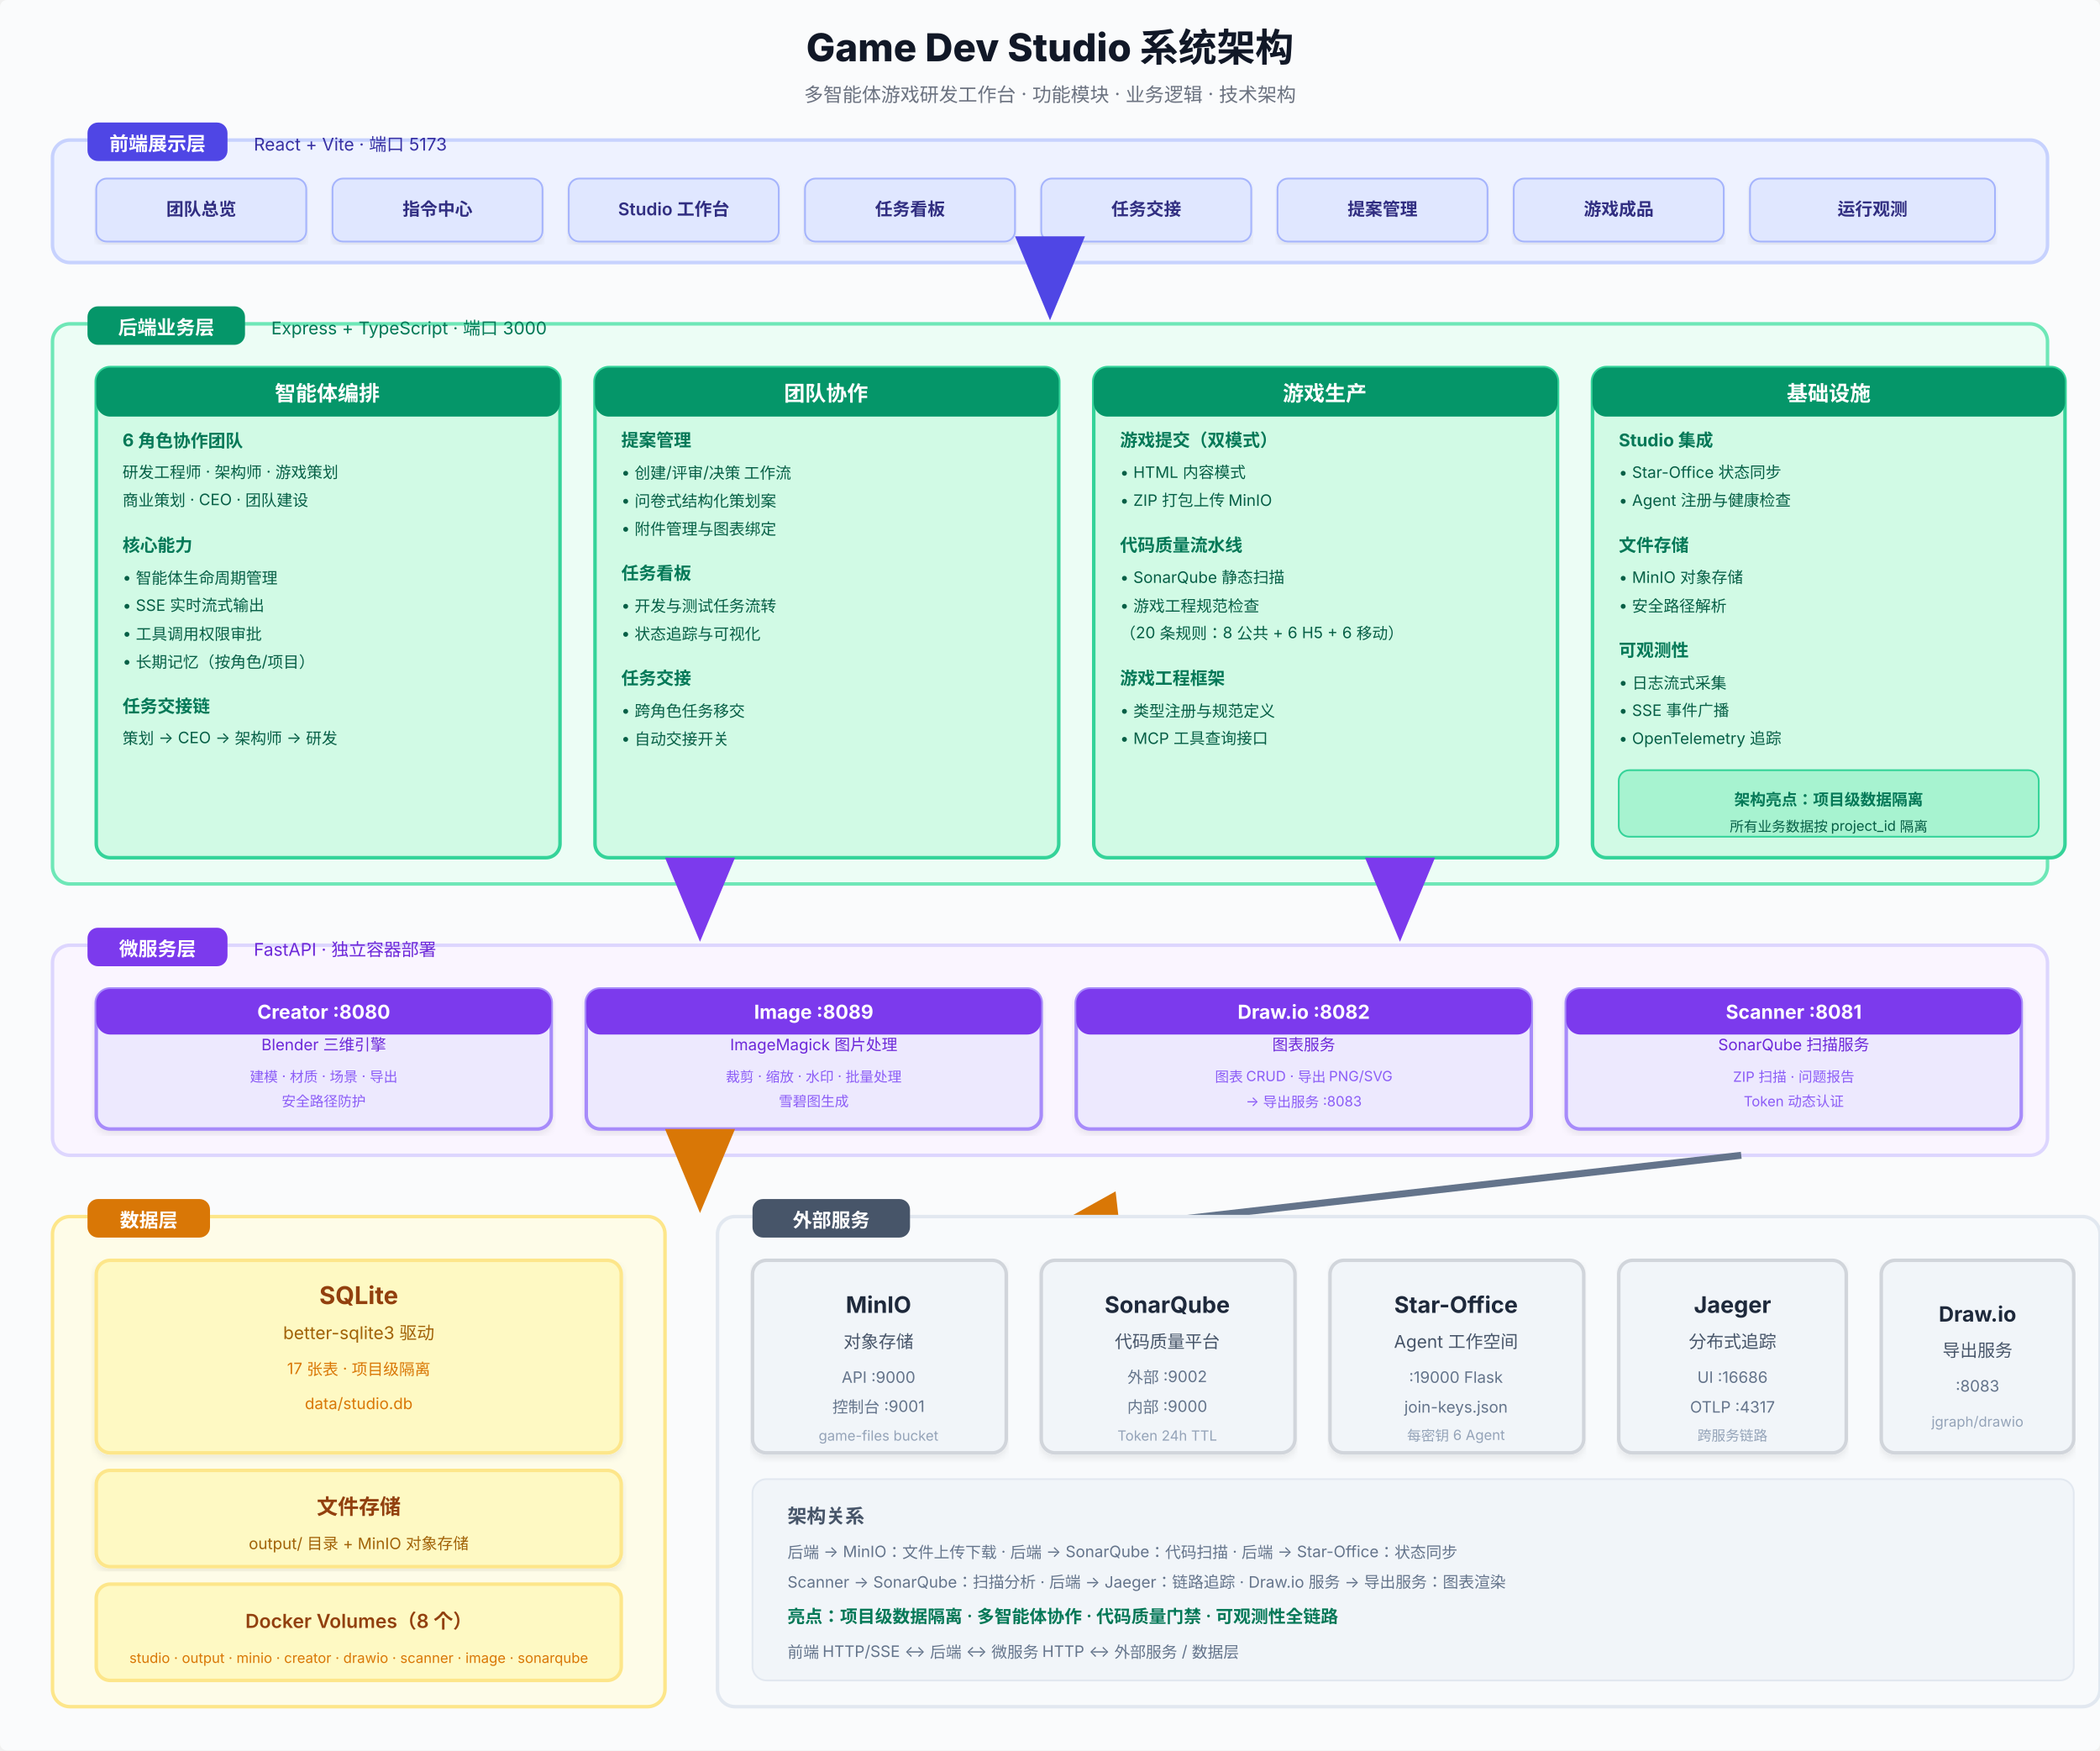
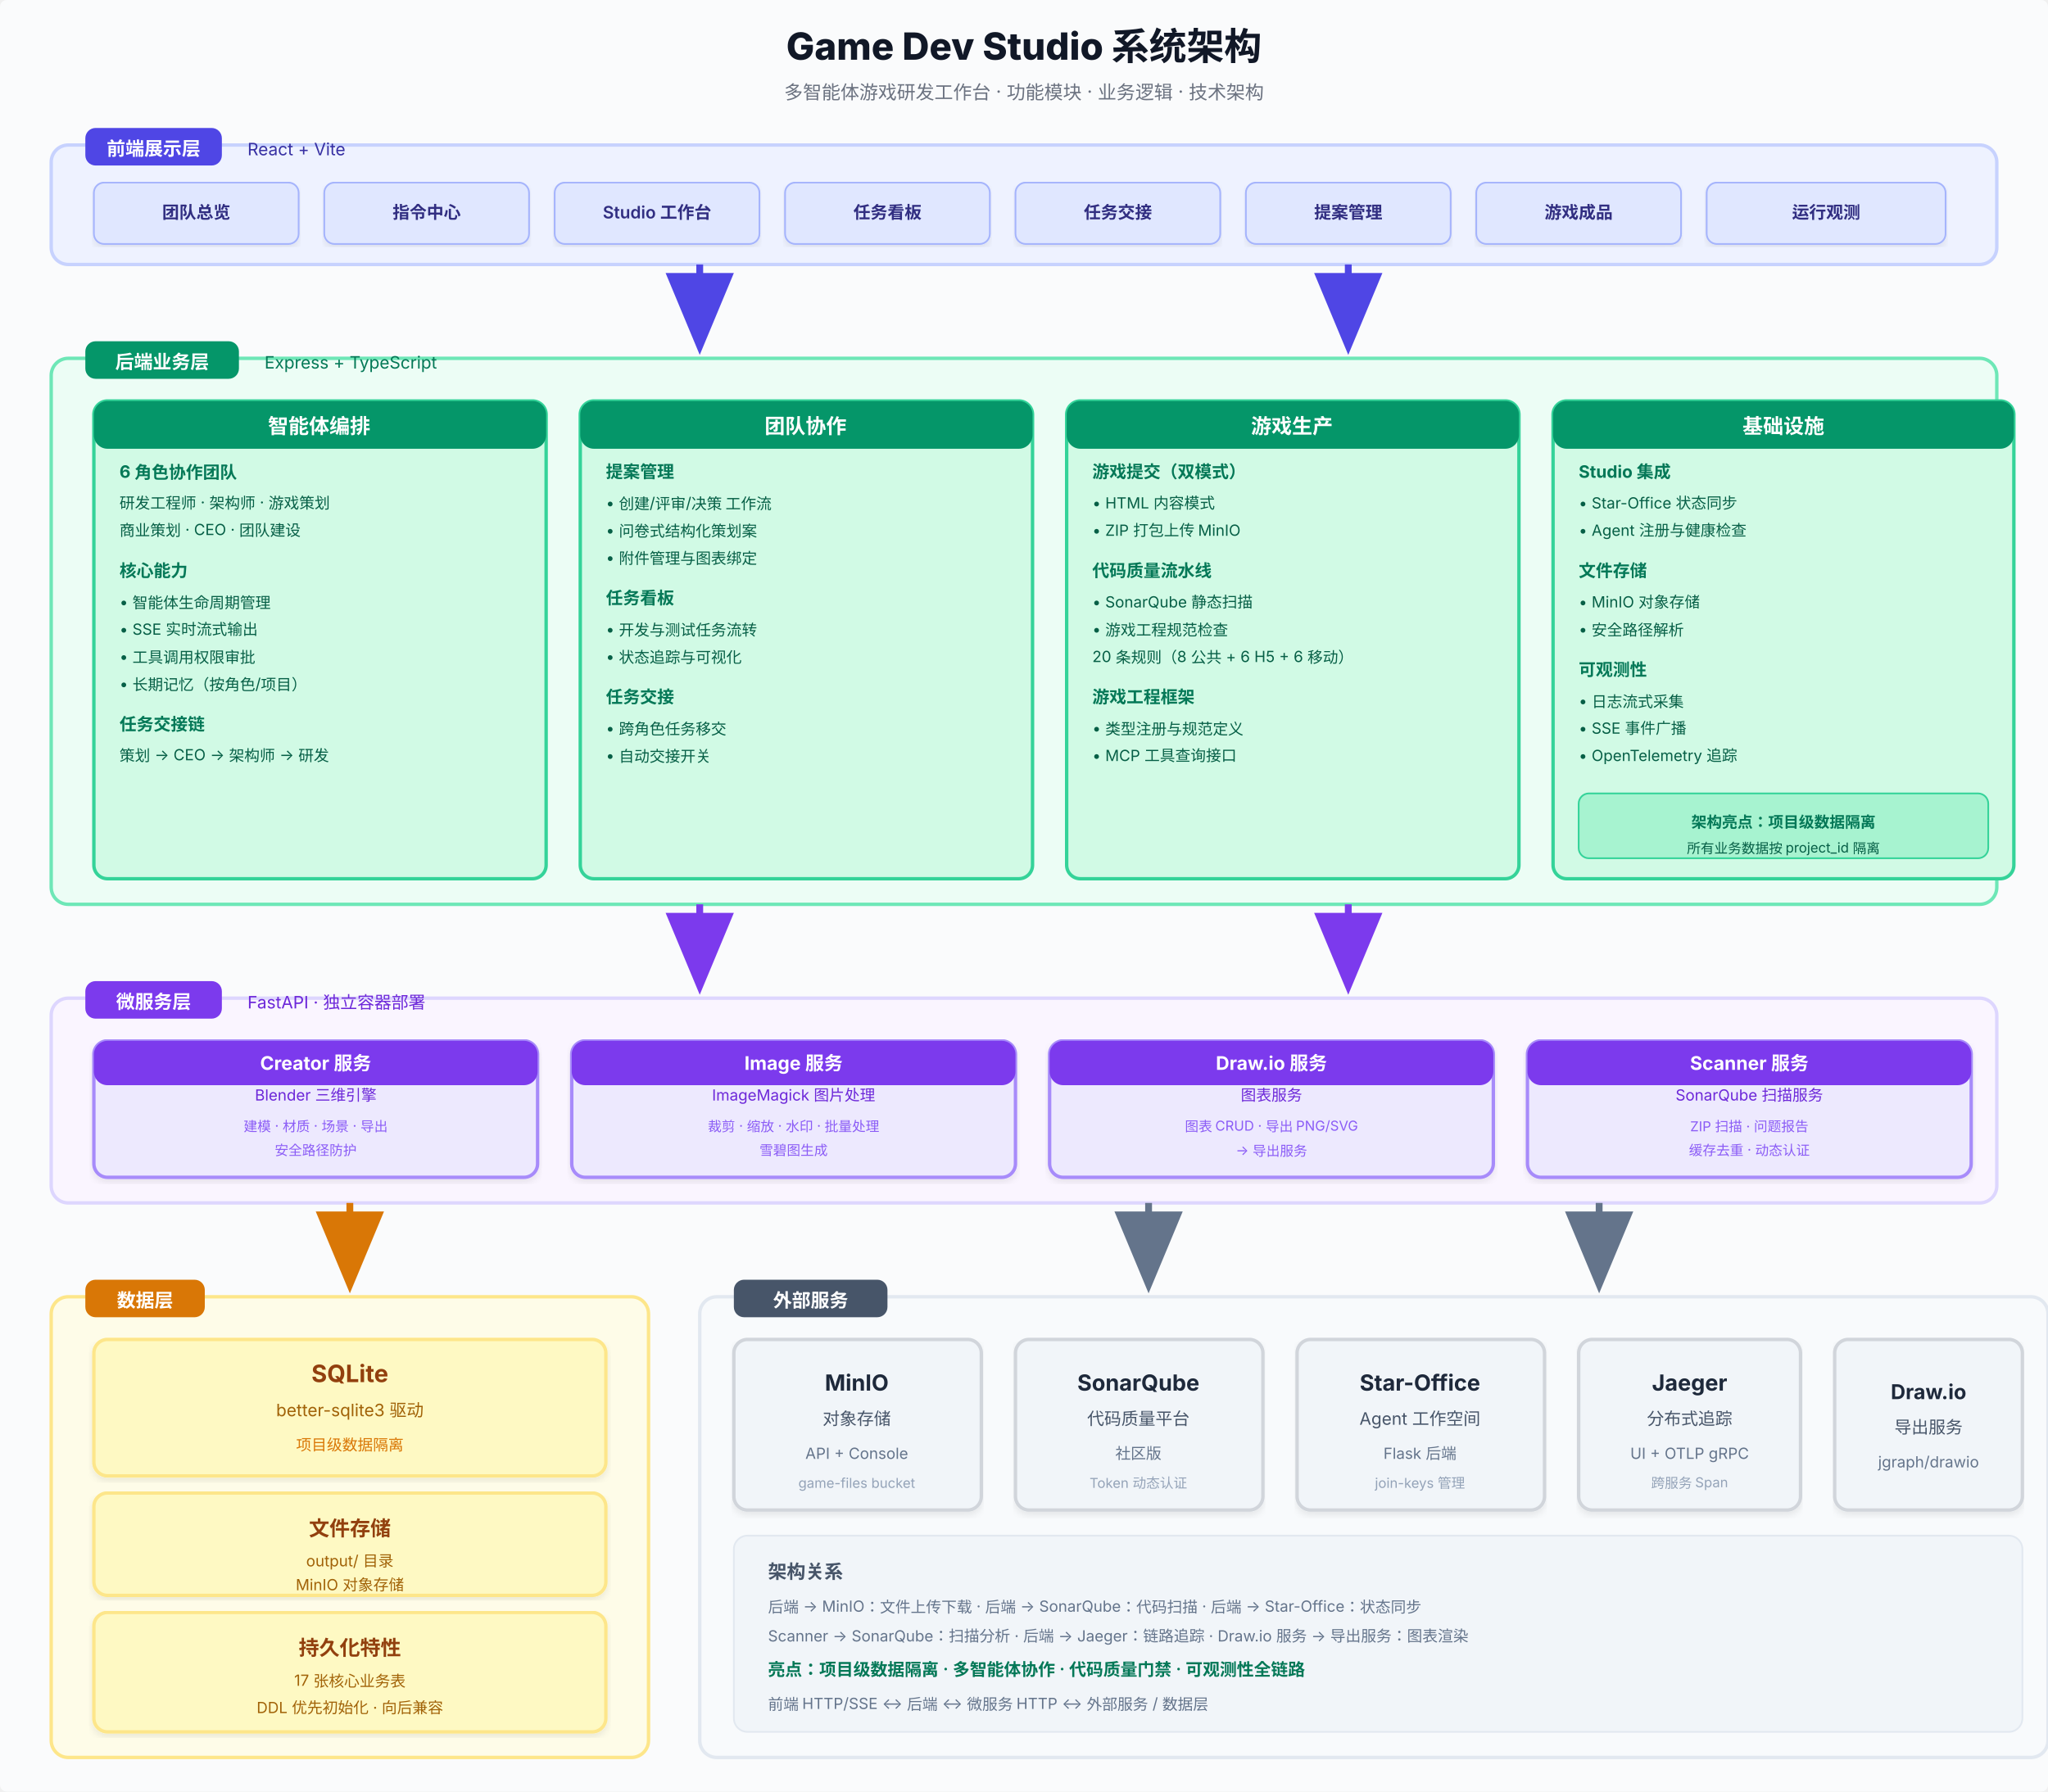
- <svg xmlns="http://www.w3.org/2000/svg" viewBox="0 0 1200 1000" font-family="'Inter', 'PingFang SC', 'Microsoft YaHei', Arial, sans-serif">
+ <svg xmlns="http://www.w3.org/2000/svg" viewBox="0 0 1200 1050" font-family="'Inter', 'PingFang SC', 'Microsoft YaHei', Arial, sans-serif">
  <defs>
-     <marker id="arrowB" markerWidth="12" markerHeight="10" refX="10" refY="5" orient="auto">
+     <marker id="aB" markerWidth="12" markerHeight="10" refX="10" refY="5" orient="auto">
      <path d="M0,0 L12,5 L0,10 Z" fill="#4F46E5" />
    </marker>
-     <marker id="arrowP" markerWidth="12" markerHeight="10" refX="10" refY="5" orient="auto">
+     <marker id="aP" markerWidth="12" markerHeight="10" refX="10" refY="5" orient="auto">
      <path d="M0,0 L12,5 L0,10 Z" fill="#7C3AED" />
    </marker>
-     <marker id="arrowO" markerWidth="12" markerHeight="10" refX="10" refY="5" orient="auto">
+     <marker id="aO" markerWidth="12" markerHeight="10" refX="10" refY="5" orient="auto">
      <path d="M0,0 L12,5 L0,10 Z" fill="#D97706" />
+     </marker>
+     <marker id="aG" markerWidth="12" markerHeight="10" refX="10" refY="5" orient="auto">
+       <path d="M0,0 L12,5 L0,10 Z" fill="#64748B" />
    </marker>
    <filter id="sh" x="-1%" y="-1%" width="102%" height="106%">
      <feDropShadow dx="0" dy="2" stdDeviation="2" flood-opacity="0.08" />
    </filter>
  </defs>
-   <rect width="1200" height="1000" fill="#FAFBFC" rx="4" />
+   <rect width="1200" height="1050" fill="#FAFBFC" rx="4" />
  <text x="600" y="35" text-anchor="middle" font-size="22" font-weight="800" fill="#111827">Game Dev Studio 系统架构</text>
  <text x="600" y="58" text-anchor="middle" font-size="11" fill="#6B7280">多智能体游戏研发工作台 · 功能模块 · 业务逻辑 · 技术架构</text>
-   <g transform="translate(30, 80)">
+   <g transform="translate(30, 85)">
    <rect x="0" y="0" width="1140" height="70" rx="10" fill="#EEF2FF" stroke="#C7D2FE" stroke-width="2" />
    <rect x="20" y="-10" width="80" height="22" rx="6" fill="#4F46E5" />
    <text x="60" y="6" text-anchor="middle" font-size="11" font-weight="700" fill="#FFF">前端展示层</text>
-     <text x="115" y="6" font-size="10" fill="#3730A3">React + Vite · 端口 5173</text>
+     <text x="115" y="6" font-size="10" fill="#3730A3">React + Vite</text>
    <rect x="25" y="22" width="120" height="36" rx="6" fill="#E0E7FF" stroke="#A5B4FC" stroke-width="1" filter="url(#sh)" />
    <text x="85" y="43" text-anchor="middle" font-size="10" font-weight="600" fill="#312E81">团队总览</text>
    <rect x="160" y="22" width="120" height="36" rx="6" fill="#E0E7FF" stroke="#A5B4FC" stroke-width="1" filter="url(#sh)" />
    <text x="220" y="43" text-anchor="middle" font-size="10" font-weight="600" fill="#312E81">指令中心</text>
    <rect x="295" y="22" width="120" height="36" rx="6" fill="#E0E7FF" stroke="#A5B4FC" stroke-width="1" filter="url(#sh)" />
    <text x="355" y="43" text-anchor="middle" font-size="10" font-weight="600" fill="#312E81">Studio 工作台</text>
    <rect x="430" y="22" width="120" height="36" rx="6" fill="#E0E7FF" stroke="#A5B4FC" stroke-width="1" filter="url(#sh)" />
    <text x="490" y="43" text-anchor="middle" font-size="10" font-weight="600" fill="#312E81">任务看板</text>
    <rect x="565" y="22" width="120" height="36" rx="6" fill="#E0E7FF" stroke="#A5B4FC" stroke-width="1" filter="url(#sh)" />
    <text x="625" y="43" text-anchor="middle" font-size="10" font-weight="600" fill="#312E81">任务交接</text>
    <rect x="700" y="22" width="120" height="36" rx="6" fill="#E0E7FF" stroke="#A5B4FC" stroke-width="1" filter="url(#sh)" />
    <text x="760" y="43" text-anchor="middle" font-size="10" font-weight="600" fill="#312E81">提案管理</text>
    <rect x="835" y="22" width="120" height="36" rx="6" fill="#E0E7FF" stroke="#A5B4FC" stroke-width="1" filter="url(#sh)" />
    <text x="895" y="43" text-anchor="middle" font-size="10" font-weight="600" fill="#312E81">游戏成品</text>
    <rect x="970" y="22" width="140" height="36" rx="6" fill="#E0E7FF" stroke="#A5B4FC" stroke-width="1" filter="url(#sh)" />
    <text x="1040" y="43" text-anchor="middle" font-size="10" font-weight="600" fill="#312E81">运行观测</text>
  </g>
-   <line x1="600" y1="150" x2="600" y2="175" stroke="#4F46E5" stroke-width="4" marker-end="url(#arrowB)" />
-   <g transform="translate(30, 185)">
+   <line x1="410" y1="155" x2="410" y2="200" stroke="#4F46E5" stroke-width="4" marker-end="url(#aB)" />
+   <line x1="790" y1="155" x2="790" y2="200" stroke="#4F46E5" stroke-width="4" marker-end="url(#aB)" />
+   <g transform="translate(30, 210)">
    <rect x="0" y="0" width="1140" height="320" rx="10" fill="#ECFDF5" stroke="#6EE7B7" stroke-width="2" />
    <rect x="20" y="-10" width="90" height="22" rx="6" fill="#059669" />
    <text x="65" y="6" text-anchor="middle" font-size="11" font-weight="700" fill="#FFF">后端业务层</text>
-     <text x="125" y="6" font-size="10" fill="#047857">Express + TypeScript · 端口 3000</text>
+     <text x="125" y="6" font-size="10" fill="#047857">Express + TypeScript</text>
    <rect x="25" y="25" width="265" height="280" rx="8" fill="#D1FAE5" stroke="#34D399" stroke-width="2" />
    <rect x="25" y="25" width="265" height="28" rx="8" fill="#059669" />
    <text x="157" y="44" text-anchor="middle" font-size="12" font-weight="700" fill="#FFF">智能体编排</text>
    <text x="40" y="70" font-size="10" font-weight="700" fill="#047857">6 角色协作团队</text>
    <text x="40" y="88" font-size="9" fill="#065F46">研发工程师 · 架构师 · 游戏策划</text>
    <text x="40" y="104" font-size="9" fill="#065F46">商业策划 · CEO · 团队建设</text>
-     <text x="40" y="130" font-size="10" font-weight="700" fill="#047857">核心能力</text>
-     <text x="40" y="148" font-size="9" fill="#065F46">• 智能体生命周期管理</text>
-     <text x="40" y="164" font-size="9" fill="#065F46">• SSE 实时流式输出</text>
-     <text x="40" y="180" font-size="9" fill="#065F46">• 工具调用权限审批</text>
-     <text x="40" y="196" font-size="9" fill="#065F46">• 长期记忆（按角色/项目）</text>
-     <text x="40" y="222" font-size="10" font-weight="700" fill="#047857">任务交接链</text>
-     <text x="40" y="240" font-size="9" fill="#065F46">策划 → CEO → 架构师 → 研发</text>
+     <text x="40" y="128" font-size="10" font-weight="700" fill="#047857">核心能力</text>
+     <text x="40" y="146" font-size="9" fill="#065F46">• 智能体生命周期管理</text>
+     <text x="40" y="162" font-size="9" fill="#065F46">• SSE 实时流式输出</text>
+     <text x="40" y="178" font-size="9" fill="#065F46">• 工具调用权限审批</text>
+     <text x="40" y="194" font-size="9" fill="#065F46">• 长期记忆（按角色/项目）</text>
+     <text x="40" y="218" font-size="10" font-weight="700" fill="#047857">任务交接链</text>
+     <text x="40" y="236" font-size="9" fill="#065F46">策划 → CEO → 架构师 → 研发</text>
    <rect x="310" y="25" width="265" height="280" rx="8" fill="#D1FAE5" stroke="#34D399" stroke-width="2" />
    <rect x="310" y="25" width="265" height="28" rx="8" fill="#059669" />
    <text x="442" y="44" text-anchor="middle" font-size="12" font-weight="700" fill="#FFF">团队协作</text>
    <text x="325" y="70" font-size="10" font-weight="700" fill="#047857">提案管理</text>
    <text x="325" y="88" font-size="9" fill="#065F46">• 创建/评审/决策 工作流</text>
    <text x="325" y="104" font-size="9" fill="#065F46">• 问卷式结构化策划案</text>
    <text x="325" y="120" font-size="9" fill="#065F46">• 附件管理与图表绑定</text>
-     <text x="325" y="146" font-size="10" font-weight="700" fill="#047857">任务看板</text>
-     <text x="325" y="164" font-size="9" fill="#065F46">• 开发与测试任务流转</text>
-     <text x="325" y="180" font-size="9" fill="#065F46">• 状态追踪与可视化</text>
-     <text x="325" y="206" font-size="10" font-weight="700" fill="#047857">任务交接</text>
-     <text x="325" y="224" font-size="9" fill="#065F46">• 跨角色任务移交</text>
-     <text x="325" y="240" font-size="9" fill="#065F46">• 自动交接开关</text>
+     <text x="325" y="144" font-size="10" font-weight="700" fill="#047857">任务看板</text>
+     <text x="325" y="162" font-size="9" fill="#065F46">• 开发与测试任务流转</text>
+     <text x="325" y="178" font-size="9" fill="#065F46">• 状态追踪与可视化</text>
+     <text x="325" y="202" font-size="10" font-weight="700" fill="#047857">任务交接</text>
+     <text x="325" y="220" font-size="9" fill="#065F46">• 跨角色任务移交</text>
+     <text x="325" y="236" font-size="9" fill="#065F46">• 自动交接开关</text>
    <rect x="595" y="25" width="265" height="280" rx="8" fill="#D1FAE5" stroke="#34D399" stroke-width="2" />
    <rect x="595" y="25" width="265" height="28" rx="8" fill="#059669" />
    <text x="727" y="44" text-anchor="middle" font-size="12" font-weight="700" fill="#FFF">游戏生产</text>
    <text x="610" y="70" font-size="10" font-weight="700" fill="#047857">游戏提交（双模式）</text>
    <text x="610" y="88" font-size="9" fill="#065F46">• HTML 内容模式</text>
    <text x="610" y="104" font-size="9" fill="#065F46">• ZIP 打包上传 MinIO</text>
-     <text x="610" y="130" font-size="10" font-weight="700" fill="#047857">代码质量流水线</text>
-     <text x="610" y="148" font-size="9" fill="#065F46">• SonarQube 静态扫描</text>
-     <text x="610" y="164" font-size="9" fill="#065F46">• 游戏工程规范检查</text>
-     <text x="610" y="180" font-size="9" fill="#065F46">  （20 条规则：8 公共 + 6 H5 + 6 移动）</text>
-     <text x="610" y="206" font-size="10" font-weight="700" fill="#047857">游戏工程框架</text>
-     <text x="610" y="224" font-size="9" fill="#065F46">• 类型注册与规范定义</text>
-     <text x="610" y="240" font-size="9" fill="#065F46">• MCP 工具查询接口</text>
+     <text x="610" y="128" font-size="10" font-weight="700" fill="#047857">代码质量流水线</text>
+     <text x="610" y="146" font-size="9" fill="#065F46">• SonarQube 静态扫描</text>
+     <text x="610" y="162" font-size="9" fill="#065F46">• 游戏工程规范检查</text>
+     <text x="610" y="178" font-size="9" fill="#065F46">  20 条规则（8 公共 + 6 H5 + 6 移动）</text>
+     <text x="610" y="202" font-size="10" font-weight="700" fill="#047857">游戏工程框架</text>
+     <text x="610" y="220" font-size="9" fill="#065F46">• 类型注册与规范定义</text>
+     <text x="610" y="236" font-size="9" fill="#065F46">• MCP 工具查询接口</text>
    <rect x="880" y="25" width="270" height="280" rx="8" fill="#D1FAE5" stroke="#34D399" stroke-width="2" />
    <rect x="880" y="25" width="270" height="28" rx="8" fill="#059669" />
    <text x="1015" y="44" text-anchor="middle" font-size="12" font-weight="700" fill="#FFF">基础设施</text>
    <text x="895" y="70" font-size="10" font-weight="700" fill="#047857">Studio 集成</text>
    <text x="895" y="88" font-size="9" fill="#065F46">• Star-Office 状态同步</text>
    <text x="895" y="104" font-size="9" fill="#065F46">• Agent 注册与健康检查</text>
-     <text x="895" y="130" font-size="10" font-weight="700" fill="#047857">文件存储</text>
-     <text x="895" y="148" font-size="9" fill="#065F46">• MinIO 对象存储</text>
-     <text x="895" y="164" font-size="9" fill="#065F46">• 安全路径解析</text>
-     <text x="895" y="190" font-size="10" font-weight="700" fill="#047857">可观测性</text>
-     <text x="895" y="208" font-size="9" fill="#065F46">• 日志流式采集</text>
-     <text x="895" y="224" font-size="9" fill="#065F46">• SSE 事件广播</text>
-     <text x="895" y="240" font-size="9" fill="#065F46">• OpenTelemetry 追踪</text>
+     <text x="895" y="128" font-size="10" font-weight="700" fill="#047857">文件存储</text>
+     <text x="895" y="146" font-size="9" fill="#065F46">• MinIO 对象存储</text>
+     <text x="895" y="162" font-size="9" fill="#065F46">• 安全路径解析</text>
+     <text x="895" y="186" font-size="10" font-weight="700" fill="#047857">可观测性</text>
+     <text x="895" y="204" font-size="9" fill="#065F46">• 日志流式采集</text>
+     <text x="895" y="220" font-size="9" fill="#065F46">• SSE 事件广播</text>
+     <text x="895" y="236" font-size="9" fill="#065F46">• OpenTelemetry 追踪</text>
    <rect x="895" y="255" width="240" height="38" rx="6" fill="#A7F3D0" stroke="#34D399" stroke-width="1" />
    <text x="1015" y="275" text-anchor="middle" font-size="9" font-weight="700" fill="#047857">架构亮点：项目级数据隔离</text>
    <text x="1015" y="290" text-anchor="middle" font-size="8" fill="#065F46">所有业务数据按 project_id 隔离</text>
  </g>
-   <line x1="400" y1="505" x2="400" y2="530" stroke="#7C3AED" stroke-width="4" marker-end="url(#arrowP)" />
-   <line x1="800" y1="505" x2="800" y2="530" stroke="#7C3AED" stroke-width="4" marker-end="url(#arrowP)" />
-   <g transform="translate(30, 540)">
+   <line x1="410" y1="530" x2="410" y2="575" stroke="#7C3AED" stroke-width="4" marker-end="url(#aP)" />
+   <line x1="790" y1="530" x2="790" y2="575" stroke="#7C3AED" stroke-width="4" marker-end="url(#aP)" />
+   <g transform="translate(30, 585)">
    <rect x="0" y="0" width="1140" height="120" rx="10" fill="#FAF5FF" stroke="#DDD6FE" stroke-width="2" />
    <rect x="20" y="-10" width="80" height="22" rx="6" fill="#7C3AED" />
    <text x="60" y="6" text-anchor="middle" font-size="11" font-weight="700" fill="#FFF">微服务层</text>
    <text x="115" y="6" font-size="10" fill="#6D28D9">FastAPI · 独立容器部署</text>
    <rect x="25" y="25" width="260" height="80" rx="8" fill="#EDE9FE" stroke="#A78BFA" stroke-width="2" filter="url(#sh)" />
    <rect x="25" y="25" width="260" height="26" rx="8" fill="#7C3AED" />
-     <text x="155" y="42" text-anchor="middle" font-size="11" font-weight="700" fill="#FFF">Creator :8080</text>
+     <text x="155" y="42" text-anchor="middle" font-size="11" font-weight="700" fill="#FFF">Creator 服务</text>
    <text x="155" y="60" text-anchor="middle" font-size="9" fill="#6D28D9">Blender 三维引擎</text>
    <text x="155" y="78" text-anchor="middle" font-size="8" fill="#8B5CF6">建模 · 材质 · 场景 · 导出</text>
    <text x="155" y="92" text-anchor="middle" font-size="8" fill="#8B5CF6">安全路径防护</text>
    <rect x="305" y="25" width="260" height="80" rx="8" fill="#EDE9FE" stroke="#A78BFA" stroke-width="2" filter="url(#sh)" />
    <rect x="305" y="25" width="260" height="26" rx="8" fill="#7C3AED" />
-     <text x="435" y="42" text-anchor="middle" font-size="11" font-weight="700" fill="#FFF">Image :8089</text>
+     <text x="435" y="42" text-anchor="middle" font-size="11" font-weight="700" fill="#FFF">Image 服务</text>
    <text x="435" y="60" text-anchor="middle" font-size="9" fill="#6D28D9">ImageMagick 图片处理</text>
    <text x="435" y="78" text-anchor="middle" font-size="8" fill="#8B5CF6">裁剪 · 缩放 · 水印 · 批量处理</text>
    <text x="435" y="92" text-anchor="middle" font-size="8" fill="#8B5CF6">雪碧图生成</text>
    <rect x="585" y="25" width="260" height="80" rx="8" fill="#EDE9FE" stroke="#A78BFA" stroke-width="2" filter="url(#sh)" />
    <rect x="585" y="25" width="260" height="26" rx="8" fill="#7C3AED" />
-     <text x="715" y="42" text-anchor="middle" font-size="11" font-weight="700" fill="#FFF">Draw.io :8082</text>
+     <text x="715" y="42" text-anchor="middle" font-size="11" font-weight="700" fill="#FFF">Draw.io 服务</text>
    <text x="715" y="60" text-anchor="middle" font-size="9" fill="#6D28D9">图表服务</text>
    <text x="715" y="78" text-anchor="middle" font-size="8" fill="#8B5CF6">图表 CRUD · 导出 PNG/SVG</text>
-     <text x="715" y="92" text-anchor="middle" font-size="8" fill="#8B5CF6">→ 导出服务 :8083</text>
+     <text x="715" y="92" text-anchor="middle" font-size="8" fill="#8B5CF6">→ 导出服务</text>
    <rect x="865" y="25" width="260" height="80" rx="8" fill="#EDE9FE" stroke="#A78BFA" stroke-width="2" filter="url(#sh)" />
    <rect x="865" y="25" width="260" height="26" rx="8" fill="#7C3AED" />
-     <text x="995" y="42" text-anchor="middle" font-size="11" font-weight="700" fill="#FFF">Scanner :8081</text>
+     <text x="995" y="42" text-anchor="middle" font-size="11" font-weight="700" fill="#FFF">Scanner 服务</text>
    <text x="995" y="60" text-anchor="middle" font-size="9" fill="#6D28D9">SonarQube 扫描服务</text>
    <text x="995" y="78" text-anchor="middle" font-size="8" fill="#8B5CF6">ZIP 扫描 · 问题报告</text>
-     <text x="995" y="92" text-anchor="middle" font-size="8" fill="#8B5CF6">Token 动态认证</text>
+     <text x="995" y="92" text-anchor="middle" font-size="8" fill="#8B5CF6">缓存去重 · 动态认证</text>
  </g>
-   <line x1="400" y1="660" x2="400" y2="685" stroke="#64748B" stroke-width="4" marker-end="url(#arrowO)" />
-   <line x1="995" y1="660" x2="600" y2="705" stroke="#64748B" stroke-width="4" marker-end="url(#arrowO)" />
-   <g transform="translate(30, 695)">
-     <rect x="0" y="0" width="350" height="280" rx="10" fill="#FEFCE8" stroke="#FDE68A" stroke-width="2" />
+   <line x1="205" y1="705" x2="205" y2="750" stroke="#D97706" stroke-width="4" marker-end="url(#aO)" />
+   <line x1="673" y1="705" x2="673" y2="750" stroke="#64748B" stroke-width="4" marker-end="url(#aG)" />
+   <line x1="937" y1="705" x2="937" y2="750" stroke="#64748B" stroke-width="4" marker-end="url(#aG)" />
+   <g transform="translate(30, 760)">
+     <rect x="0" y="0" width="350" height="270" rx="10" fill="#FEFCE8" stroke="#FDE68A" stroke-width="2" />
    <rect x="20" y="-10" width="70" height="22" rx="6" fill="#D97706" />
    <text x="55" y="6" text-anchor="middle" font-size="11" font-weight="700" fill="#FFF">数据层</text>
-     <rect x="25" y="25" width="300" height="110" rx="8" fill="#FEF9C3" stroke="#FDE68A" stroke-width="2" filter="url(#sh)" />
+     <rect x="25" y="25" width="300" height="80" rx="8" fill="#FEF9C3" stroke="#FDE68A" stroke-width="2" filter="url(#sh)" />
    <text x="175" y="50" text-anchor="middle" font-size="14" font-weight="700" fill="#92400E">SQLite</text>
    <text x="175" y="70" text-anchor="middle" font-size="10" fill="#A16207">better-sqlite3 驱动</text>
-     <text x="175" y="90" text-anchor="middle" font-size="9" fill="#D97706">17 张表 · 项目级隔离</text>
-     <text x="175" y="110" text-anchor="middle" font-size="9" fill="#D97706">data/studio.db</text>
-     <rect x="25" y="145" width="300" height="55" rx="8" fill="#FEF9C3" stroke="#FDE68A" stroke-width="2" filter="url(#sh)" />
-     <text x="175" y="170" text-anchor="middle" font-size="12" font-weight="700" fill="#92400E">文件存储</text>
-     <text x="175" y="190" text-anchor="middle" font-size="9" fill="#A16207">output/ 目录 + MinIO 对象存储</text>
-     <rect x="25" y="210" width="300" height="55" rx="8" fill="#FEF9C3" stroke="#FDE68A" stroke-width="2" />
-     <text x="175" y="235" text-anchor="middle" font-size="11" font-weight="600" fill="#92400E">Docker Volumes（8 个）</text>
-     <text x="175" y="255" text-anchor="middle" font-size="8" fill="#D97706">studio · output · minio · creator · drawio · scanner · image · sonarqube</text>
-     <rect x="380" y="0" width="790" height="280" rx="10" fill="#F8FAFC" stroke="#E2E8F0" stroke-width="2" />
+     <text x="175" y="90" text-anchor="middle" font-size="9" fill="#D97706">项目级数据隔离</text>
+     <rect x="25" y="115" width="300" height="60" rx="8" fill="#FEF9C3" stroke="#FDE68A" stroke-width="2" filter="url(#sh)" />
+     <text x="175" y="140" text-anchor="middle" font-size="12" font-weight="700" fill="#92400E">文件存储</text>
+     <text x="175" y="158" text-anchor="middle" font-size="9" fill="#A16207">output/ 目录</text>
+     <text x="175" y="172" text-anchor="middle" font-size="9" fill="#A16207">MinIO 对象存储</text>
+     <rect x="25" y="185" width="300" height="70" rx="8" fill="#FEF9C3" stroke="#FDE68A" stroke-width="2" filter="url(#sh)" />
+     <text x="175" y="210" text-anchor="middle" font-size="12" font-weight="700" fill="#92400E">持久化特性</text>
+     <text x="175" y="228" text-anchor="middle" font-size="9" fill="#A16207">17 张核心业务表</text>
+     <text x="175" y="244" text-anchor="middle" font-size="9" fill="#A16207">DDL 优先初始化 · 向后兼容</text>
+     <rect x="380" y="0" width="790" height="270" rx="10" fill="#F8FAFC" stroke="#E2E8F0" stroke-width="2" />
    <rect x="400" y="-10" width="90" height="22" rx="6" fill="#475569" />
    <text x="445" y="6" text-anchor="middle" font-size="11" font-weight="700" fill="#FFF">外部服务</text>
-     <rect x="400" y="25" width="145" height="110" rx="8" fill="#F1F5F9" stroke="#D1D5DB" stroke-width="2" filter="url(#sh)" />
+     <rect x="400" y="25" width="145" height="100" rx="8" fill="#F1F5F9" stroke="#D1D5DB" stroke-width="2" filter="url(#sh)" />
    <text x="472" y="55" text-anchor="middle" font-size="13" font-weight="700" fill="#1E293B">MinIO</text>
    <text x="472" y="75" text-anchor="middle" font-size="10" fill="#475569">对象存储</text>
-     <text x="472" y="95" text-anchor="middle" font-size="9" fill="#64748B">API :9000</text>
-     <text x="472" y="112" text-anchor="middle" font-size="9" fill="#64748B">控制台 :9001</text>
-     <text x="472" y="128" text-anchor="middle" font-size="8" fill="#94A3B8">game-files bucket</text>
-     <rect x="565" y="25" width="145" height="110" rx="8" fill="#F1F5F9" stroke="#D1D5DB" stroke-width="2" filter="url(#sh)" />
+     <text x="472" y="95" text-anchor="middle" font-size="9" fill="#64748B">API + Console</text>
+     <text x="472" y="112" text-anchor="middle" font-size="8" fill="#94A3B8">game-files bucket</text>
+     <rect x="565" y="25" width="145" height="100" rx="8" fill="#F1F5F9" stroke="#D1D5DB" stroke-width="2" filter="url(#sh)" />
    <text x="637" y="55" text-anchor="middle" font-size="13" font-weight="700" fill="#1E293B">SonarQube</text>
    <text x="637" y="75" text-anchor="middle" font-size="10" fill="#475569">代码质量平台</text>
-     <text x="637" y="95" text-anchor="middle" font-size="9" fill="#64748B">外部 :9002</text>
-     <text x="637" y="112" text-anchor="middle" font-size="9" fill="#64748B">内部 :9000</text>
-     <text x="637" y="128" text-anchor="middle" font-size="8" fill="#94A3B8">Token 24h TTL</text>
-     <rect x="730" y="25" width="145" height="110" rx="8" fill="#F1F5F9" stroke="#D1D5DB" stroke-width="2" filter="url(#sh)" />
+     <text x="637" y="95" text-anchor="middle" font-size="9" fill="#64748B">社区版</text>
+     <text x="637" y="112" text-anchor="middle" font-size="8" fill="#94A3B8">Token 动态认证</text>
+     <rect x="730" y="25" width="145" height="100" rx="8" fill="#F1F5F9" stroke="#D1D5DB" stroke-width="2" filter="url(#sh)" />
    <text x="802" y="55" text-anchor="middle" font-size="13" font-weight="700" fill="#1E293B">Star-Office</text>
    <text x="802" y="75" text-anchor="middle" font-size="10" fill="#475569">Agent 工作空间</text>
-     <text x="802" y="95" text-anchor="middle" font-size="9" fill="#64748B">:19000 Flask</text>
-     <text x="802" y="112" text-anchor="middle" font-size="9" fill="#64748B">join-keys.json</text>
-     <text x="802" y="128" text-anchor="middle" font-size="8" fill="#94A3B8">每密钥 6 Agent</text>
-     <rect x="895" y="25" width="130" height="110" rx="8" fill="#F1F5F9" stroke="#D1D5DB" stroke-width="2" filter="url(#sh)" />
+     <text x="802" y="95" text-anchor="middle" font-size="9" fill="#64748B">Flask 后端</text>
+     <text x="802" y="112" text-anchor="middle" font-size="8" fill="#94A3B8">join-keys 管理</text>
+     <rect x="895" y="25" width="130" height="100" rx="8" fill="#F1F5F9" stroke="#D1D5DB" stroke-width="2" filter="url(#sh)" />
    <text x="960" y="55" text-anchor="middle" font-size="13" font-weight="700" fill="#1E293B">Jaeger</text>
    <text x="960" y="75" text-anchor="middle" font-size="10" fill="#475569">分布式追踪</text>
-     <text x="960" y="95" text-anchor="middle" font-size="9" fill="#64748B">UI :16686</text>
-     <text x="960" y="112" text-anchor="middle" font-size="9" fill="#64748B">OTLP :4317</text>
-     <text x="960" y="128" text-anchor="middle" font-size="8" fill="#94A3B8">跨服务链路</text>
-     <rect x="1045" y="25" width="110" height="110" rx="8" fill="#F1F5F9" stroke="#D1D5DB" stroke-width="2" filter="url(#sh)" />
+     <text x="960" y="95" text-anchor="middle" font-size="9" fill="#64748B">UI + OTLP gRPC</text>
+     <text x="960" y="112" text-anchor="middle" font-size="8" fill="#94A3B8">跨服务 Span</text>
+     <rect x="1045" y="25" width="110" height="100" rx="8" fill="#F1F5F9" stroke="#D1D5DB" stroke-width="2" filter="url(#sh)" />
    <text x="1100" y="60" text-anchor="middle" font-size="12" font-weight="700" fill="#1E293B">Draw.io</text>
    <text x="1100" y="80" text-anchor="middle" font-size="10" fill="#475569">导出服务</text>
-     <text x="1100" y="100" text-anchor="middle" font-size="9" fill="#64748B">:8083</text>
-     <text x="1100" y="120" text-anchor="middle" font-size="8" fill="#94A3B8">jgraph/drawio</text>
-     <rect x="400" y="150" width="755" height="115" rx="8" fill="#F1F5F9" stroke="#E2E8F0" stroke-width="1" />
-     <text x="420" y="175" font-size="11" font-weight="700" fill="#475569">架构关系</text>
-     <text x="420" y="195" font-size="9" fill="#64748B">后端 → MinIO：文件上传下载 · 后端 → SonarQube：代码扫描 · 后端 → Star-Office：状态同步</text>
-     <text x="420" y="212" font-size="9" fill="#64748B">Scanner → SonarQube：扫描分析 · 后端 → Jaeger：链路追踪 · Draw.io 服务 → 导出服务：图表渲染</text>
-     <text x="420" y="232" font-size="10" font-weight="600" fill="#047857">亮点：项目级数据隔离 · 多智能体协作 · 代码质量门禁 · 可观测性全链路</text>
-     <text x="420" y="252" font-size="9" fill="#64748B">前端 HTTP/SSE ↔ 后端 ↔ 微服务 HTTP ↔ 外部服务 / 数据层</text>
+     <text x="1100" y="100" text-anchor="middle" font-size="9" fill="#64748B">jgraph/drawio</text>
+     <rect x="400" y="140" width="755" height="115" rx="8" fill="#F1F5F9" stroke="#E2E8F0" stroke-width="1" />
+     <text x="420" y="165" font-size="11" font-weight="700" fill="#475569">架构关系</text>
+     <text x="420" y="185" font-size="9" fill="#64748B">后端 → MinIO：文件上传下载 · 后端 → SonarQube：代码扫描 · 后端 → Star-Office：状态同步</text>
+     <text x="420" y="202" font-size="9" fill="#64748B">Scanner → SonarQube：扫描分析 · 后端 → Jaeger：链路追踪 · Draw.io 服务 → 导出服务：图表渲染</text>
+     <text x="420" y="222" font-size="10" font-weight="600" fill="#047857">亮点：项目级数据隔离 · 多智能体协作 · 代码质量门禁 · 可观测性全链路</text>
+     <text x="420" y="242" font-size="9" fill="#64748B">前端 HTTP/SSE ↔ 后端 ↔ 微服务 HTTP ↔ 外部服务 / 数据层</text>
  </g>
</svg>
